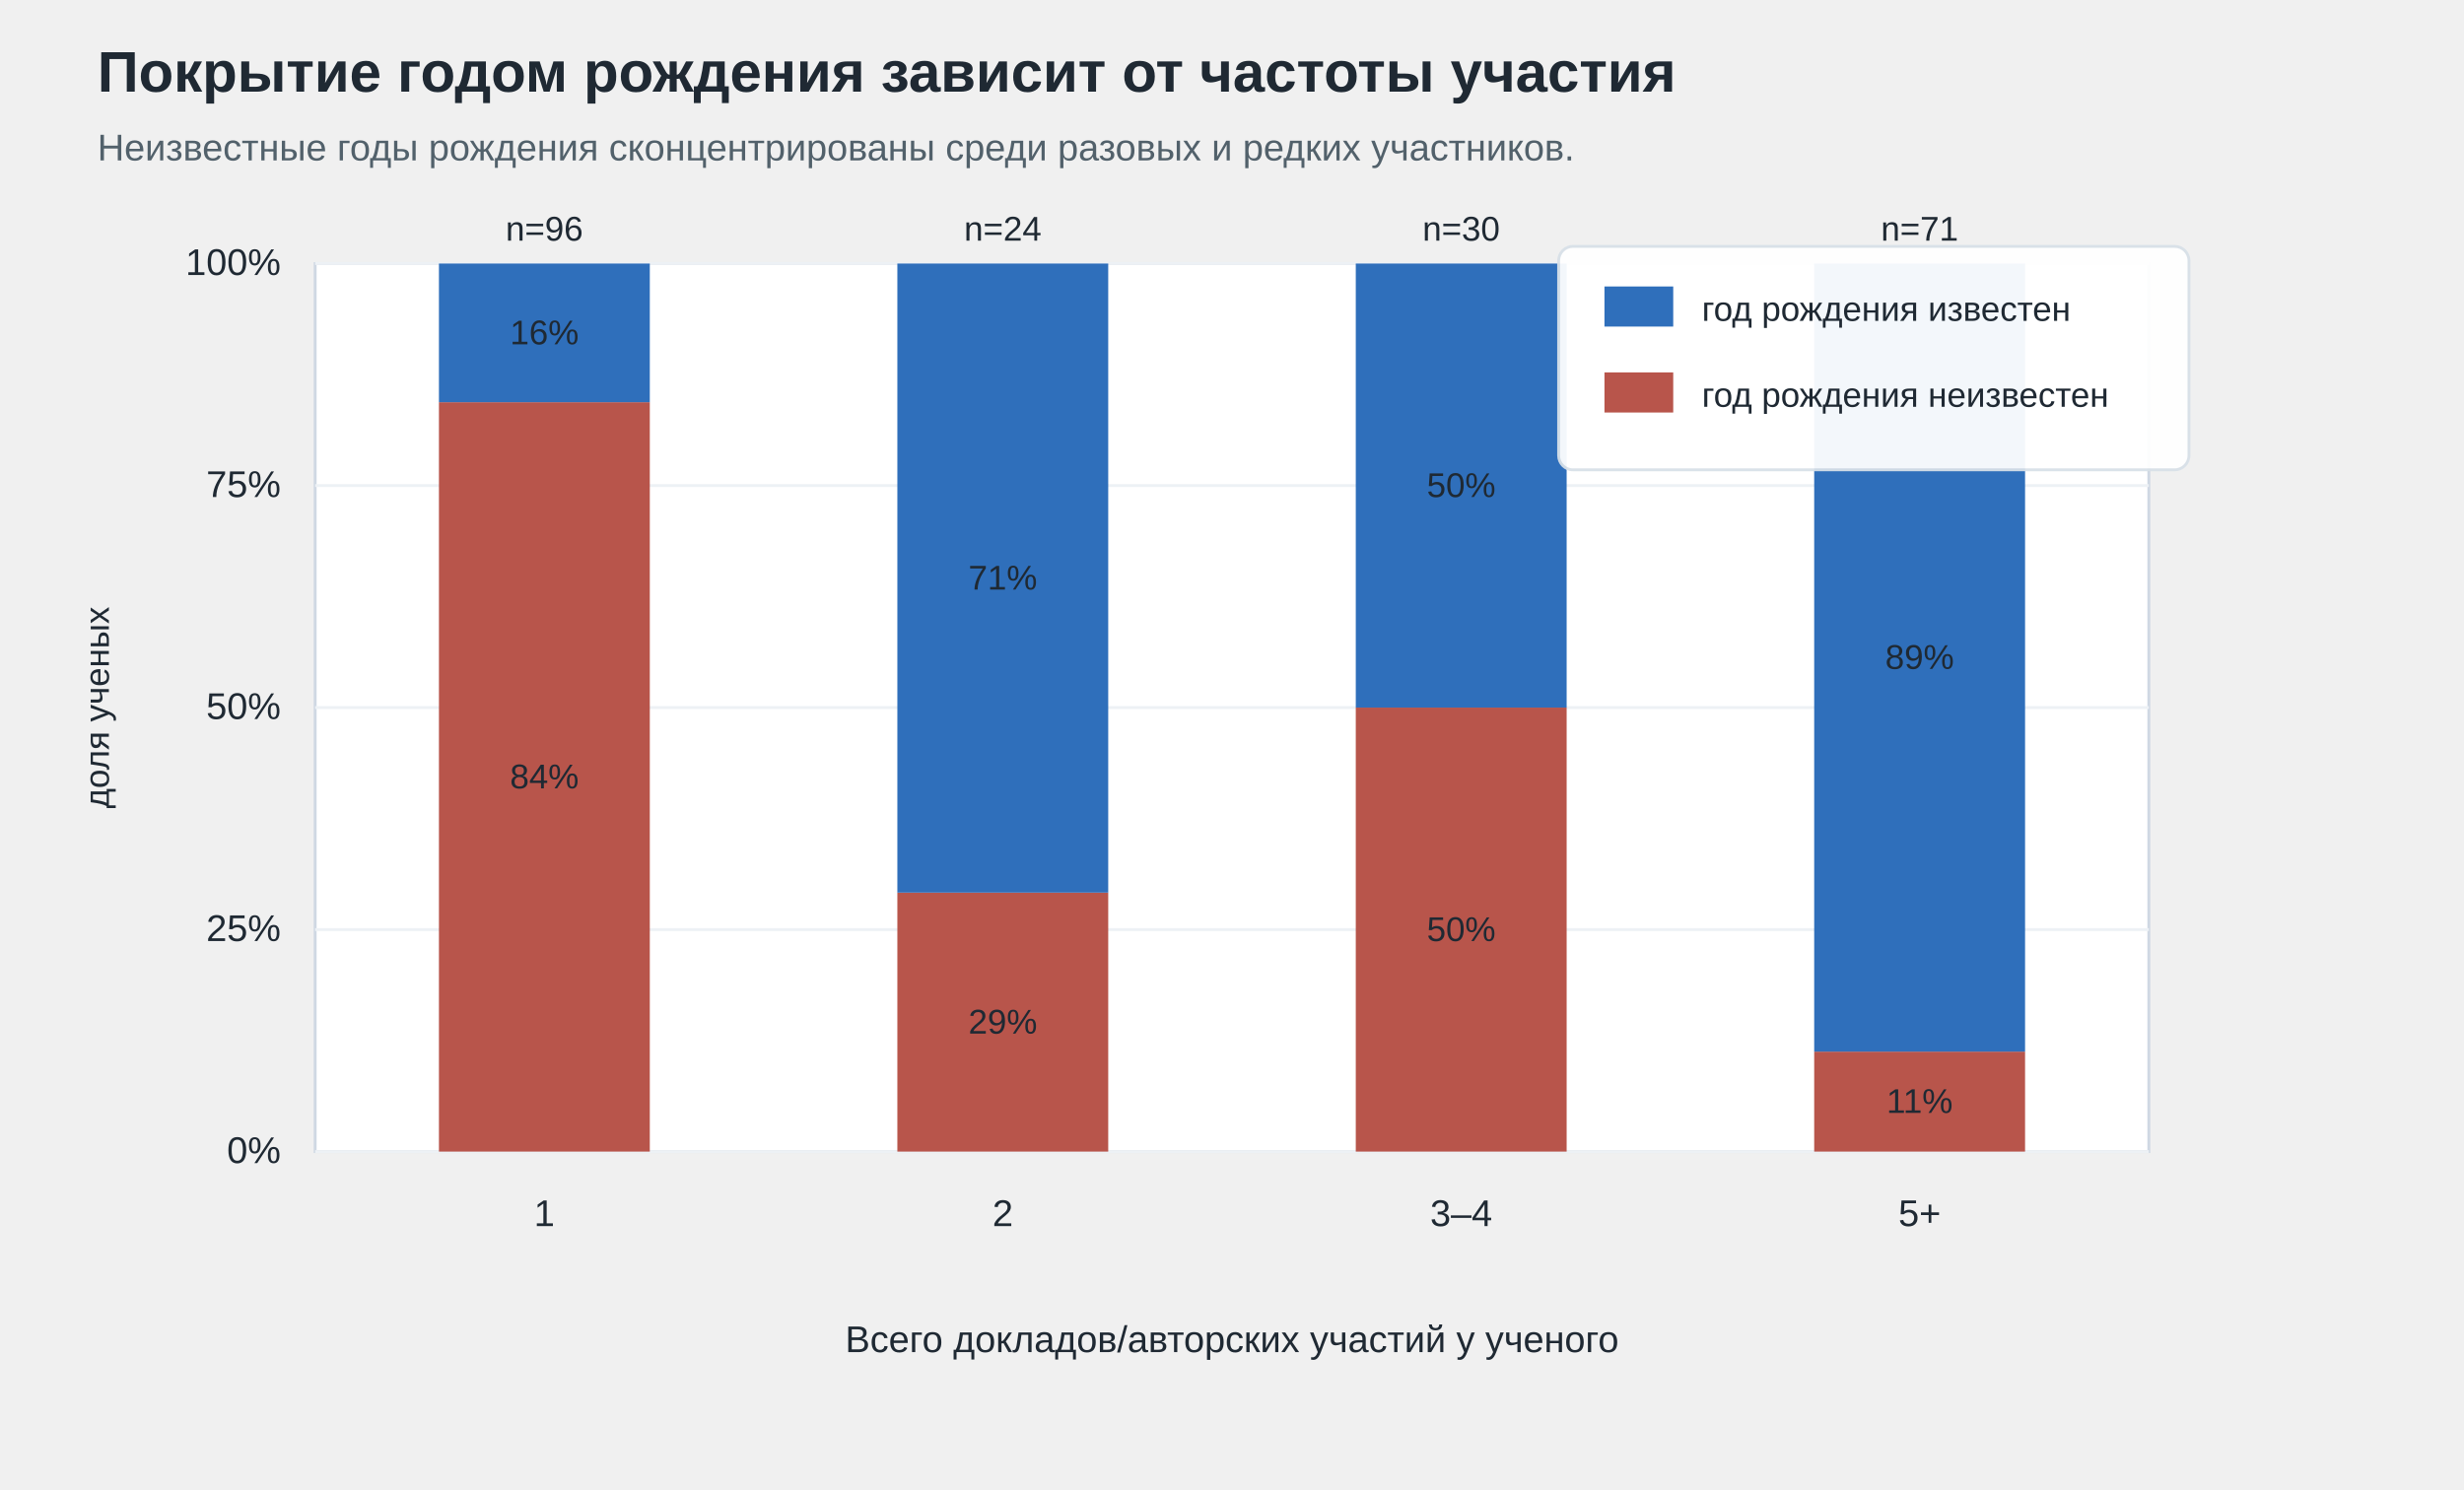
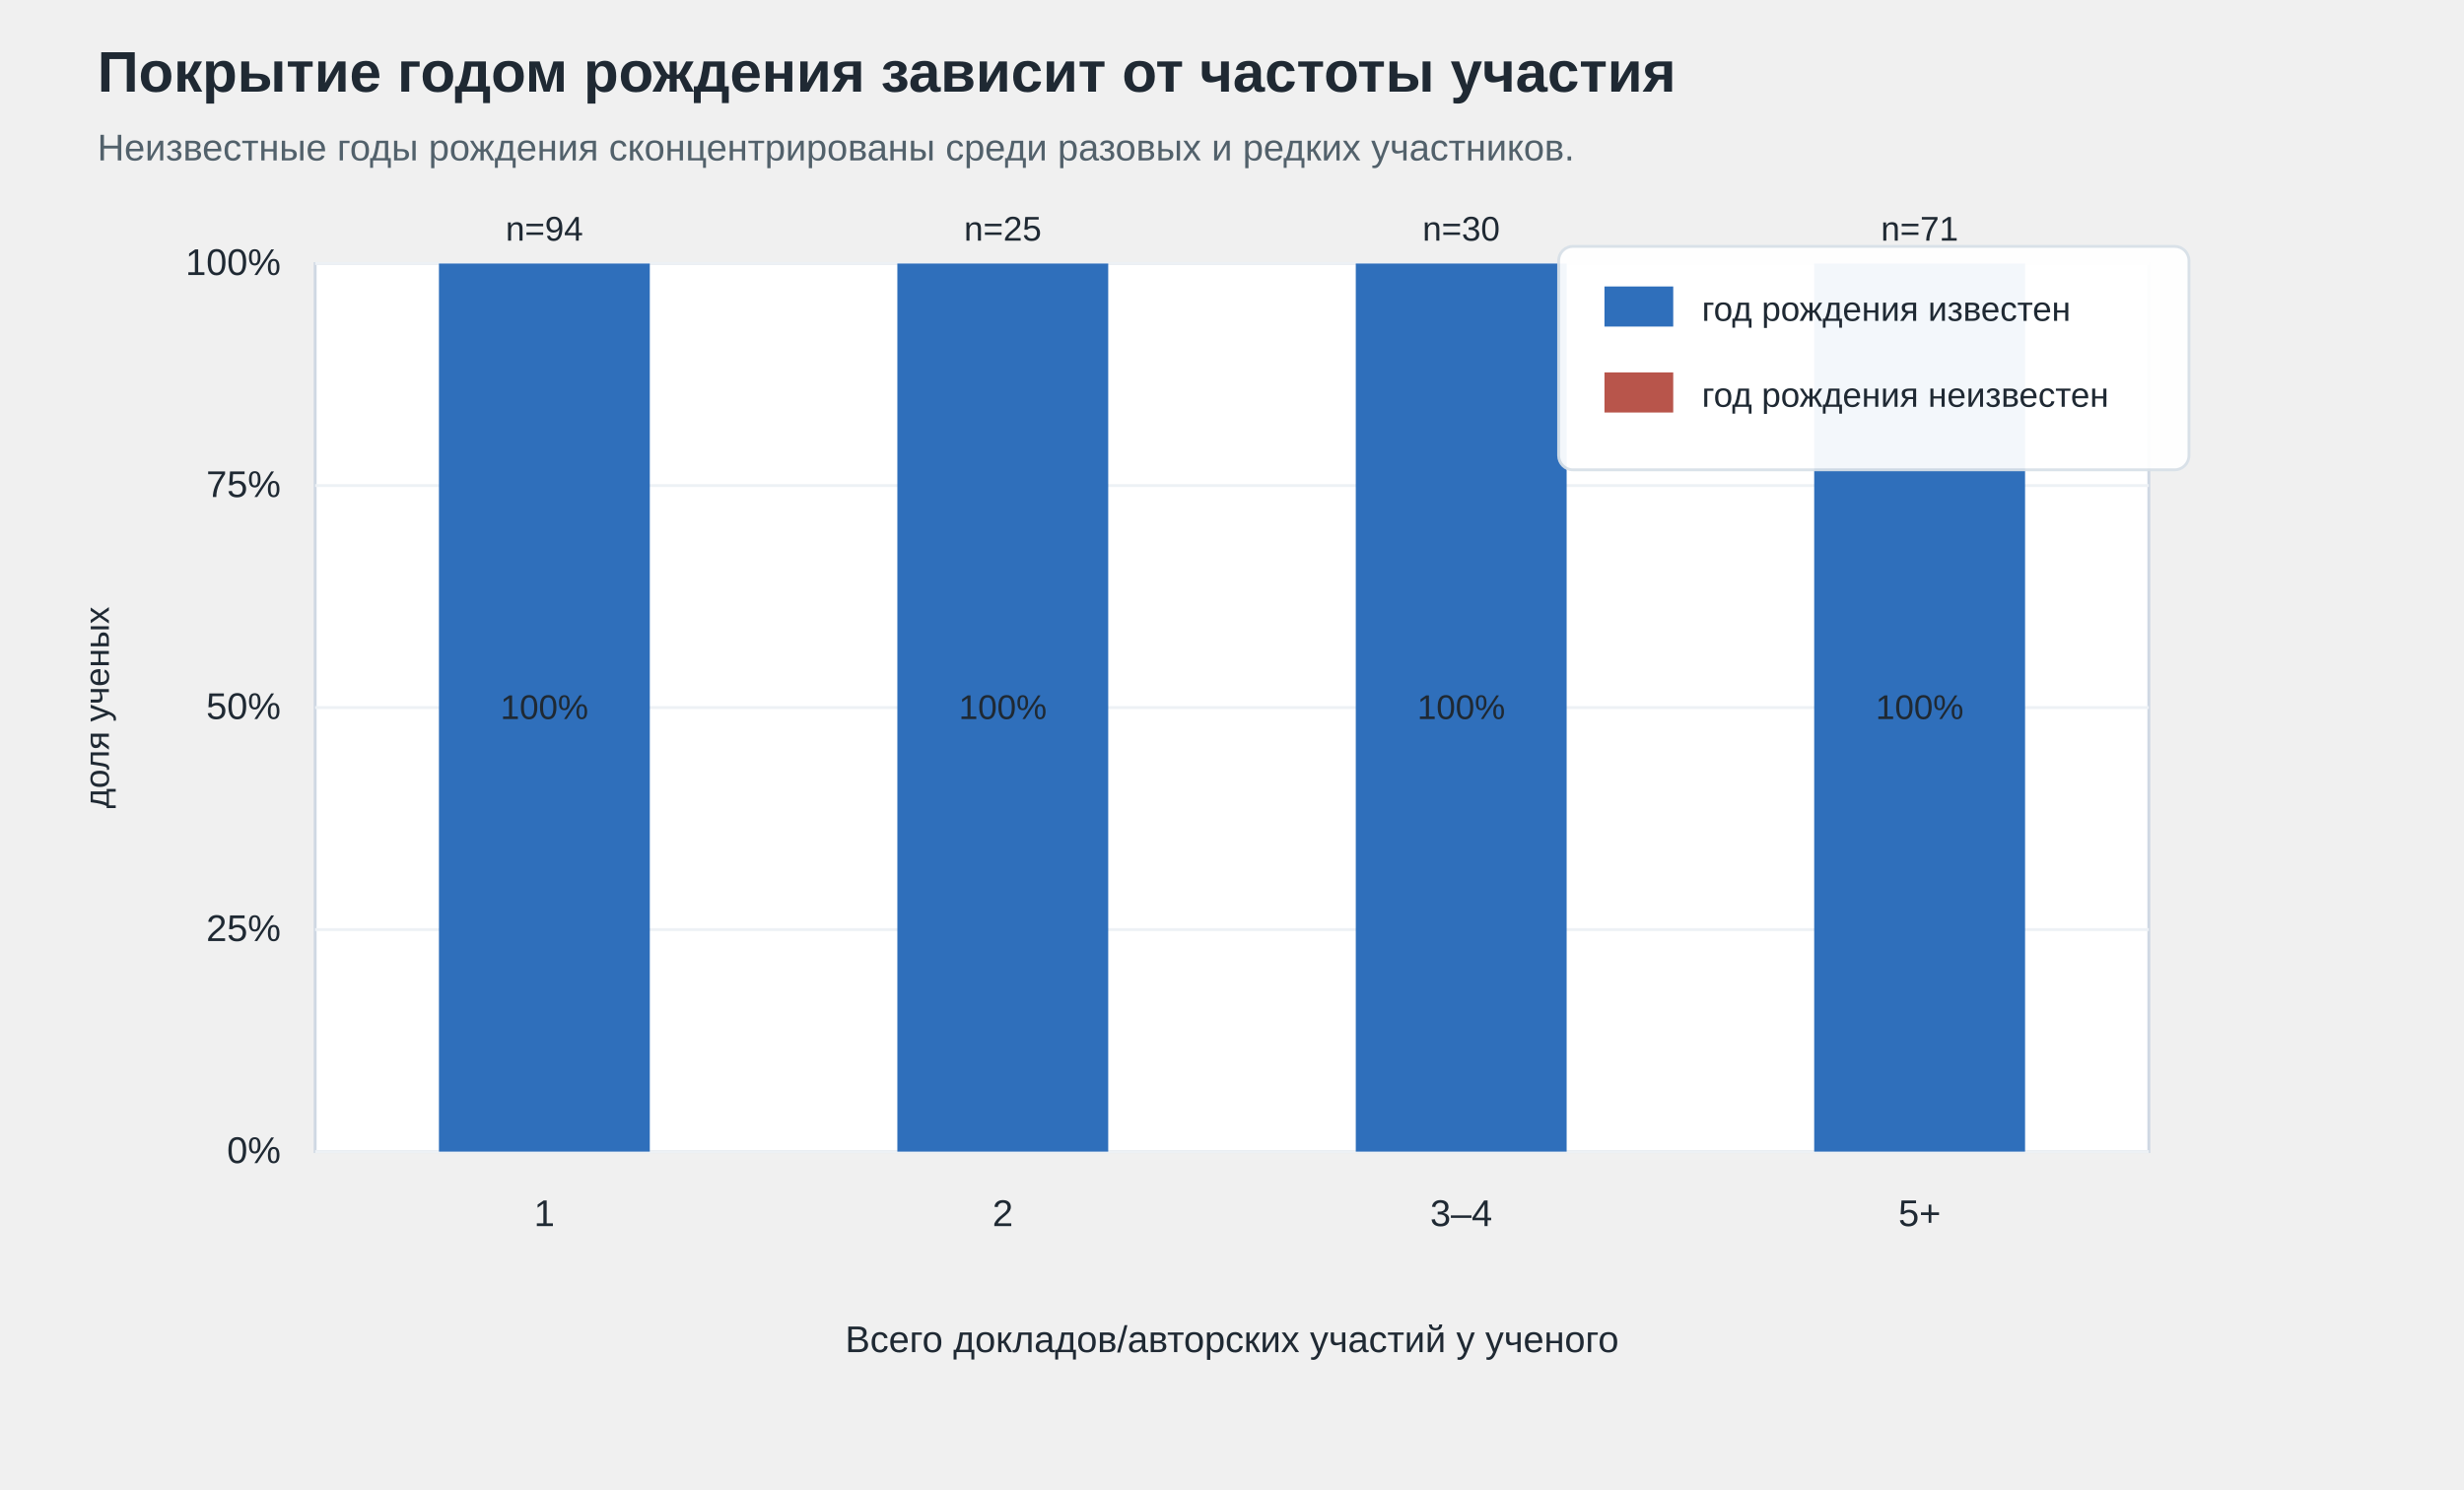
<svg xmlns="http://www.w3.org/2000/svg" width="860" height="520" viewBox="0 0 860 520">
  <style>
text{font-family:Arial,'Liberation Sans',sans-serif;fill:#1f2933}.small{font-size:12px}.axis{font-size:13px}.label{font-size:12px}.title{font-size:20px;font-weight:700}.subtitle{font-size:13px;fill:#52616b}.tick{stroke:#c9d2dc;stroke-width:1}.grid{stroke:#edf1f5;stroke-width:1}</style>
  <text x="34.0" y="32.0" class="title" text-anchor="start">Покрытие годом рождения зависит от частоты участия</text>
  <text x="34.0" y="56.0" class="subtitle" text-anchor="start">Неизвестные годы рождения сконцентрированы среди разовых и редких участников.</text>
  <rect x="110.0" y="92.0" width="640.0" height="310.0" rx="0" fill="#ffffff" stroke="#cfd8e3" opacity="1.0" />
  <line x1="110.0" y1="402.0" x2="750.0" y2="402.0" stroke="#edf1f5" stroke-width="1" />
  <text x="98.0" y="406.0" class="axis" text-anchor="end">0%</text>
  <line x1="110.0" y1="324.5" x2="750.0" y2="324.5" stroke="#edf1f5" stroke-width="1" />
  <text x="98.0" y="328.5" class="axis" text-anchor="end">25%</text>
  <line x1="110.0" y1="247.0" x2="750.0" y2="247.0" stroke="#edf1f5" stroke-width="1" />
  <text x="98.0" y="251.0" class="axis" text-anchor="end">50%</text>
  <line x1="110.0" y1="169.5" x2="750.0" y2="169.5" stroke="#edf1f5" stroke-width="1" />
  <text x="98.0" y="173.5" class="axis" text-anchor="end">75%</text>
  <line x1="110.0" y1="92.0" x2="750.0" y2="92.0" stroke="#edf1f5" stroke-width="1" />
  <text x="98.0" y="96.0" class="axis" text-anchor="end">100%</text>
-   <rect x="153.2" y="140.4" width="73.6" height="261.6" rx="0" fill="#b8554b" stroke="none" opacity="1.0" />
-   <text x="190.0" y="275.2" class="small" text-anchor="middle">84%</text>
-   <rect x="153.2" y="92.0" width="73.6" height="48.4" rx="0" fill="#2f6fbb" stroke="none" opacity="1.0" />
-   <text x="190.0" y="120.2" class="small" text-anchor="middle">16%</text>
-   <text x="190.0" y="84.0" class="small" text-anchor="middle">n=96</text>
+   <rect x="153.2" y="402.0" width="73.6" height="0.0" rx="0" fill="#b8554b" stroke="none" opacity="1.0" />
+   <rect x="153.2" y="92.0" width="73.6" height="310.0" rx="0" fill="#2f6fbb" stroke="none" opacity="1.0" />
+   <text x="190.0" y="251.0" class="small" text-anchor="middle">100%</text>
+   <text x="190.0" y="84.0" class="small" text-anchor="middle">n=94</text>
  <text x="190.0" y="428.0" class="axis" text-anchor="middle">1</text>
-   <rect x="313.2" y="311.6" width="73.6" height="90.4" rx="0" fill="#b8554b" stroke="none" opacity="1.0" />
-   <text x="350.0" y="360.8" class="small" text-anchor="middle">29%</text>
-   <rect x="313.2" y="92.0" width="73.6" height="219.6" rx="0" fill="#2f6fbb" stroke="none" opacity="1.0" />
-   <text x="350.0" y="205.8" class="small" text-anchor="middle">71%</text>
-   <text x="350.0" y="84.0" class="small" text-anchor="middle">n=24</text>
+   <rect x="313.2" y="402.0" width="73.6" height="0.0" rx="0" fill="#b8554b" stroke="none" opacity="1.0" />
+   <rect x="313.2" y="92.0" width="73.6" height="310.0" rx="0" fill="#2f6fbb" stroke="none" opacity="1.0" />
+   <text x="350.0" y="251.0" class="small" text-anchor="middle">100%</text>
+   <text x="350.0" y="84.0" class="small" text-anchor="middle">n=25</text>
  <text x="350.0" y="428.0" class="axis" text-anchor="middle">2</text>
-   <rect x="473.2" y="247.0" width="73.6" height="155.0" rx="0" fill="#b8554b" stroke="none" opacity="1.0" />
-   <text x="510.0" y="328.5" class="small" text-anchor="middle">50%</text>
-   <rect x="473.2" y="92.0" width="73.6" height="155.0" rx="0" fill="#2f6fbb" stroke="none" opacity="1.0" />
-   <text x="510.0" y="173.5" class="small" text-anchor="middle">50%</text>
+   <rect x="473.2" y="402.0" width="73.6" height="0.0" rx="0" fill="#b8554b" stroke="none" opacity="1.0" />
+   <rect x="473.2" y="92.0" width="73.6" height="310.0" rx="0" fill="#2f6fbb" stroke="none" opacity="1.0" />
+   <text x="510.0" y="251.0" class="small" text-anchor="middle">100%</text>
  <text x="510.0" y="84.0" class="small" text-anchor="middle">n=30</text>
  <text x="510.0" y="428.0" class="axis" text-anchor="middle">3–4</text>
-   <rect x="633.2" y="367.1" width="73.6" height="34.9" rx="0" fill="#b8554b" stroke="none" opacity="1.0" />
-   <text x="670.0" y="388.5" class="small" text-anchor="middle">11%</text>
-   <rect x="633.2" y="92.0" width="73.6" height="275.1" rx="0" fill="#2f6fbb" stroke="none" opacity="1.0" />
-   <text x="670.0" y="233.5" class="small" text-anchor="middle">89%</text>
+   <rect x="633.2" y="402.0" width="73.6" height="0.0" rx="0" fill="#b8554b" stroke="none" opacity="1.0" />
+   <rect x="633.2" y="92.0" width="73.6" height="310.0" rx="0" fill="#2f6fbb" stroke="none" opacity="1.0" />
+   <text x="670.0" y="251.0" class="small" text-anchor="middle">100%</text>
  <text x="670.0" y="84.0" class="small" text-anchor="middle">n=71</text>
  <text x="670.0" y="428.0" class="axis" text-anchor="middle">5+</text>
  <text x="430.0" y="472.0" class="axis" text-anchor="middle">Всего докладов/авторских участий у ученого</text>
  <text x="38.0" y="247.0" class="small" text-anchor="middle" transform="rotate(-90 38.0 247.0)">доля ученых</text>
  <rect x="544.0" y="86.0" width="220.0" height="78.0" rx="5" fill="#ffffff" stroke="#d8e0e8" opacity="0.94" />
  <rect x="560.0" y="100.0" width="24.0" height="14.0" rx="0" fill="#2f6fbb" stroke="none" opacity="1.0" />
  <text x="594.0" y="112.0" class="small" text-anchor="start">год рождения известен</text>
  <rect x="560.0" y="130.0" width="24.0" height="14.0" rx="0" fill="#b8554b" stroke="none" opacity="1.0" />
  <text x="594.0" y="142.0" class="small" text-anchor="start">год рождения неизвестен</text>
</svg>
